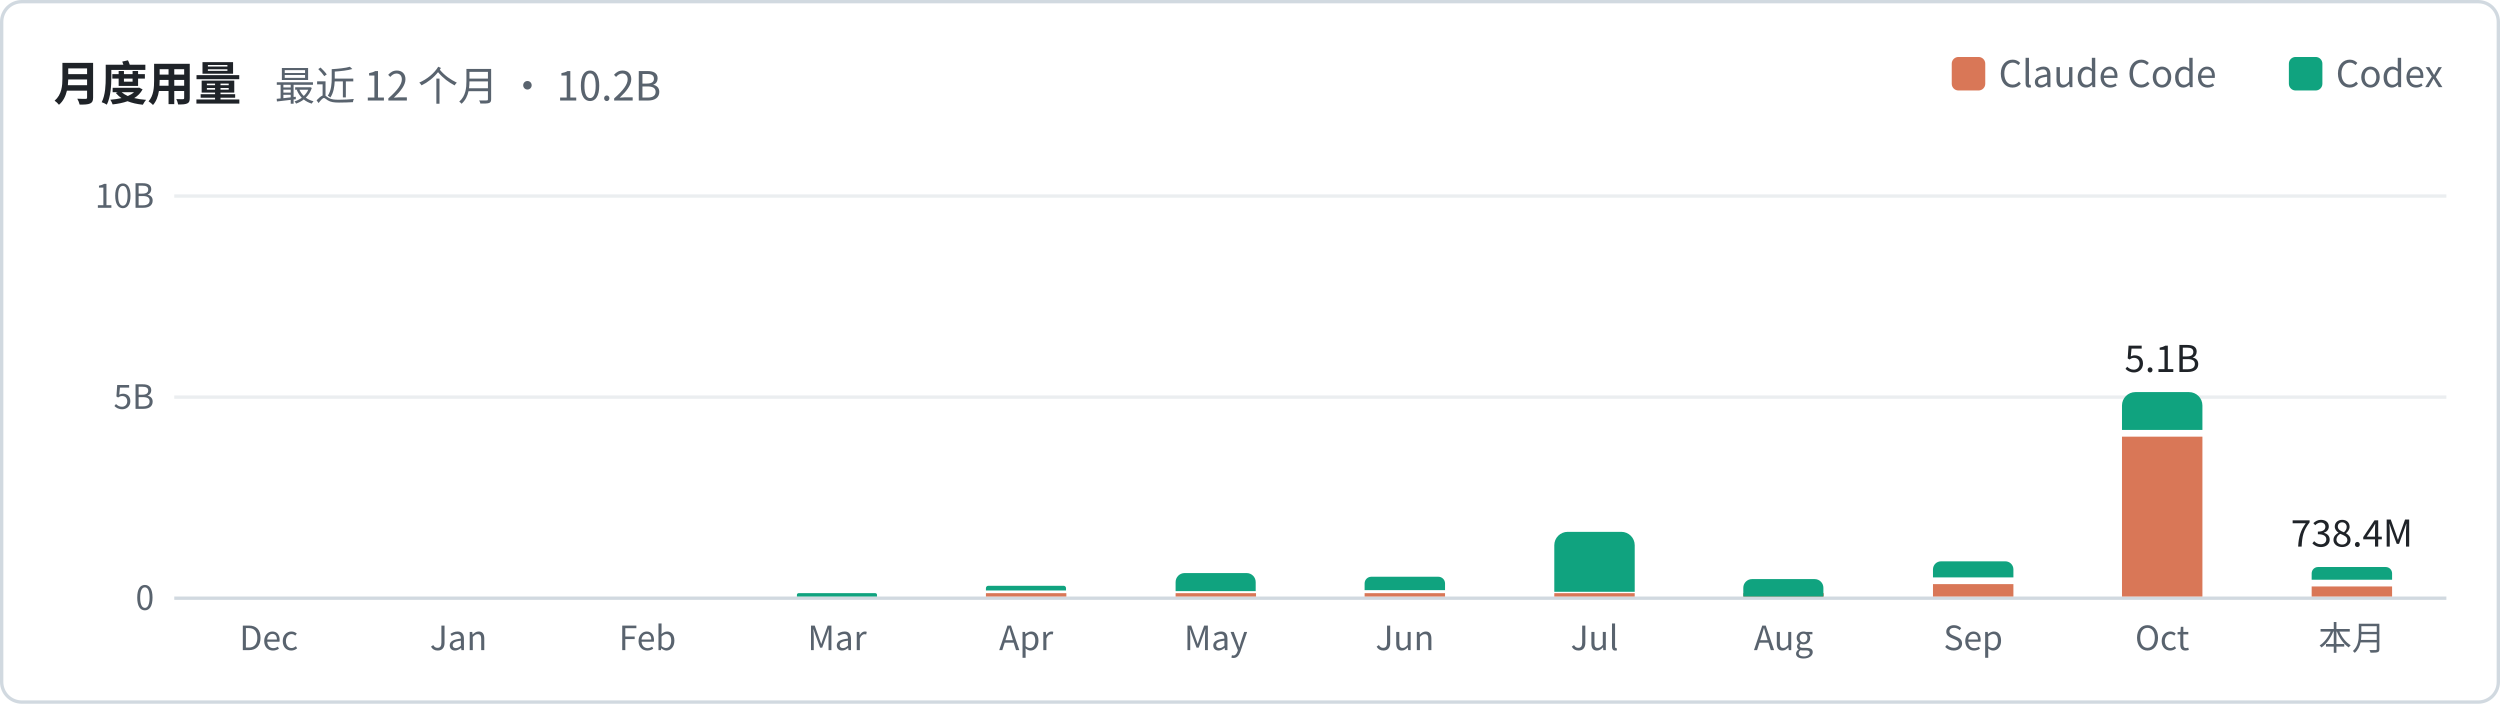
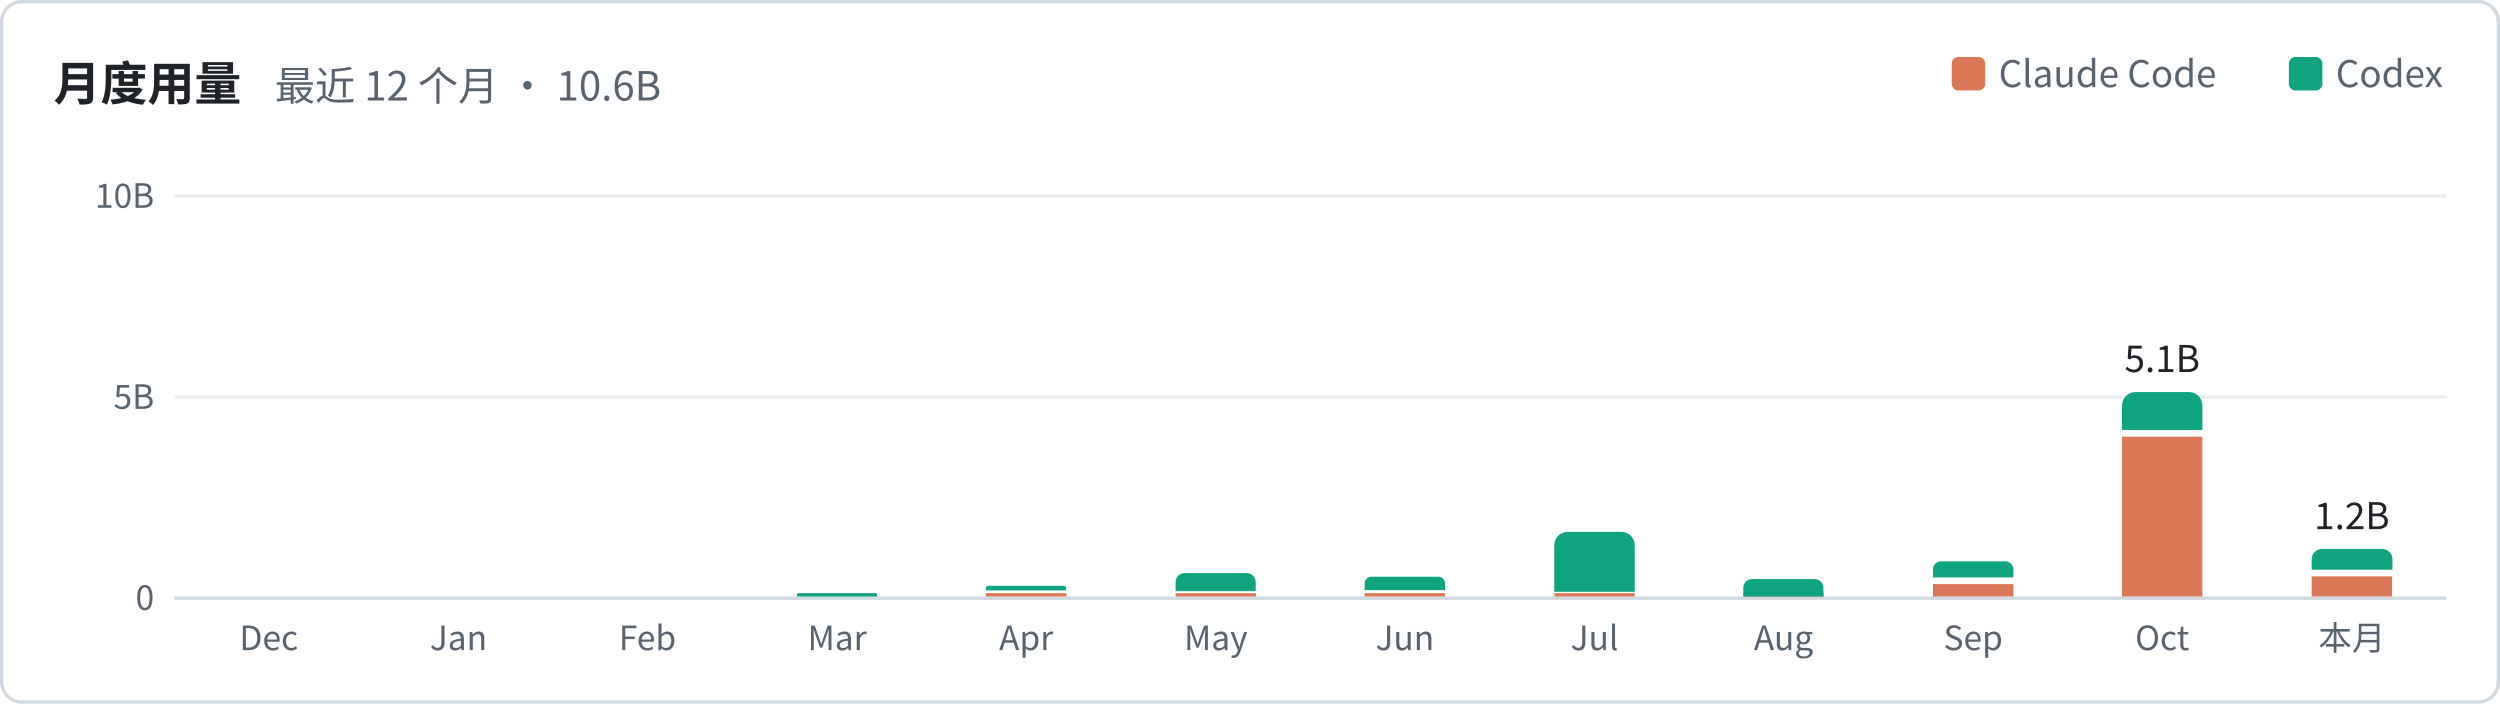
<svg xmlns="http://www.w3.org/2000/svg" width="746" height="210" viewBox="0 0 746 210" font-family="system-ui, -apple-system, 'Segoe UI', 'PingFang SC', 'Microsoft YaHei', 'Noto Sans CJK SC', sans-serif">
  <rect x="0.5" y="0.5" width="745" height="209" rx="6" fill="none" stroke="#d1d9e0" />
-   <text x="16" y="30" font-size="14" font-weight="600" fill="#1f2328">月度用量<tspan dx="10" font-size="12" font-weight="400" fill="#59636e">最近 12 个月 · 10.2B</tspan>
+   <text x="16" y="30" font-size="14" font-weight="600" fill="#1f2328">月度用量<tspan dx="10" font-size="12" font-weight="400" fill="#59636e">最近 12 个月 · 10.6B</tspan>
  </text>
  <line x1="52" y1="178.5" x2="730" y2="178.5" stroke="#d1d9e0" stroke-width="1" />
  <text x="46" y="182.0" font-size="10" text-anchor="end" fill="#59636e">0</text>
  <line x1="52" y1="118.5" x2="730" y2="118.5" stroke="#ebeef0" stroke-width="1" />
  <text x="46" y="122.0" font-size="10" text-anchor="end" fill="#59636e">5B</text>
  <line x1="52" y1="58.5" x2="730" y2="58.5" stroke="#ebeef0" stroke-width="1" />
  <text x="46" y="62.0" font-size="10" text-anchor="end" fill="#59636e">10B</text>
  <text x="80.2" y="194" font-size="10" text-anchor="middle" fill="#59636e">Dec</text>
  <text x="136.8" y="194" font-size="10" text-anchor="middle" fill="#59636e">Jan</text>
  <text x="193.2" y="194" font-size="10" text-anchor="middle" fill="#59636e">Feb</text>
  <path d="M237.8 178.0 v-0.5 a0.5 0.5 0 0 1 0.5 -0.5 h22.9 a0.5 0.5 0 0 1 0.5 0.5 v0.5 z" fill="#10a37f" />
  <text x="249.8" y="194" font-size="10" text-anchor="middle" fill="#59636e">Mar</text>
  <rect x="294.2" y="177.0" width="24" height="1.0" fill="#d97757" />
  <path d="M294.2 176.2 v-0.7 a0.7 0.7 0 0 1 0.7 -0.7 h22.5 a0.7 0.7 0 0 1 0.7 0.7 v0.7 z" fill="#10a37f" />
  <text x="306.2" y="194" font-size="10" text-anchor="middle" fill="#59636e">Apr</text>
  <rect x="350.8" y="177.0" width="24" height="1.0" fill="#d97757" />
  <path d="M350.8 176.4 v-2.7 a2.7 2.7 0 0 1 2.7 -2.7 h18.5 a2.7 2.7 0 0 1 2.7 2.7 v2.7 z" fill="#10a37f" />
  <text x="362.8" y="194" font-size="10" text-anchor="middle" fill="#59636e">May</text>
  <rect x="407.2" y="177.0" width="24" height="1.0" fill="#d97757" />
  <path d="M407.2 176.1 v-2.0 a2.0 2.0 0 0 1 2.0 -2.0 h20.0 a2.0 2.0 0 0 1 2.0 2.0 v2.0 z" fill="#10a37f" />
  <text x="419.2" y="194" font-size="10" text-anchor="middle" fill="#59636e">Jun</text>
  <rect x="463.8" y="177.0" width="24" height="1.0" fill="#d97757" />
  <path d="M463.8 176.6 v-13.9 a4.0 4.0 0 0 1 4.0 -4.0 h16.0 a4.0 4.0 0 0 1 4.0 4.0 v13.9 z" fill="#10a37f" />
  <text x="475.8" y="194" font-size="10" text-anchor="middle" fill="#59636e">Jul</text>
  <rect x="520.2" y="177.0" width="24" height="1.0" fill="#d97757" />
  <path d="M520.2 178.0 v-2.6 a2.6 2.6 0 0 1 2.6 -2.6 h18.7 a2.6 2.6 0 0 1 2.6 2.6 v2.6 z" fill="#10a37f" />
  <text x="532.2" y="194" font-size="10" text-anchor="middle" fill="#59636e">Aug</text>
  <rect x="576.8" y="174.3" width="24" height="3.7" fill="#d97757" />
  <path d="M576.8 172.3 v-2.4 a2.4 2.4 0 0 1 2.4 -2.4 h19.2 a2.4 2.4 0 0 1 2.4 2.4 v2.4 z" fill="#10a37f" />
  <text x="588.8" y="194" font-size="10" text-anchor="middle" fill="#59636e">Sep</text>
  <rect x="633.2" y="130.3" width="24" height="47.7" fill="#d97757" />
  <path d="M633.2 128.3 v-7.3 a4.0 4.0 0 0 1 4.0 -4.0 h16.0 a4.0 4.0 0 0 1 4.0 4.0 v7.3 z" fill="#10a37f" />
  <text x="645.2" y="111.0" font-size="11" text-anchor="middle" fill="#1f2328">5.1B</text>
  <text x="645.2" y="194" font-size="10" text-anchor="middle" fill="#59636e">Oct</text>
-   <rect x="689.8" y="175.0" width="24" height="3.0" fill="#d97757" />
-   <path d="M689.8 173.0 v-1.9 a1.9 1.9 0 0 1 1.9 -1.9 h20.2 a1.9 1.9 0 0 1 1.9 1.9 v1.9 z" fill="#10a37f" />
-   <text x="701.8" y="163.1" font-size="11" text-anchor="middle" fill="#1f2328">738.4M</text>
+   <rect x="689.8" y="172.0" width="24" height="6.0" fill="#d97757" />
+   <path d="M689.8 170.0 v-3.1 a3.1 3.1 0 0 1 3.1 -3.1 h17.9 a3.1 3.1 0 0 1 3.1 3.1 v3.1 z" fill="#10a37f" />
+   <text x="701.8" y="157.9" font-size="11" text-anchor="middle" fill="#1f2328">1.2B</text>
  <text x="701.8" y="194" font-size="10" text-anchor="middle" fill="#59636e">本月</text>
  <text x="697.0" y="26" font-size="11" fill="#59636e">Codex</text>
  <rect x="683.0" y="17" width="10" height="10" rx="2" fill="#10a37f" />
  <text x="596.4" y="26" font-size="11" fill="#59636e">Claude Code</text>
  <rect x="582.4" y="17" width="10" height="10" rx="2" fill="#d97757" />
</svg>
